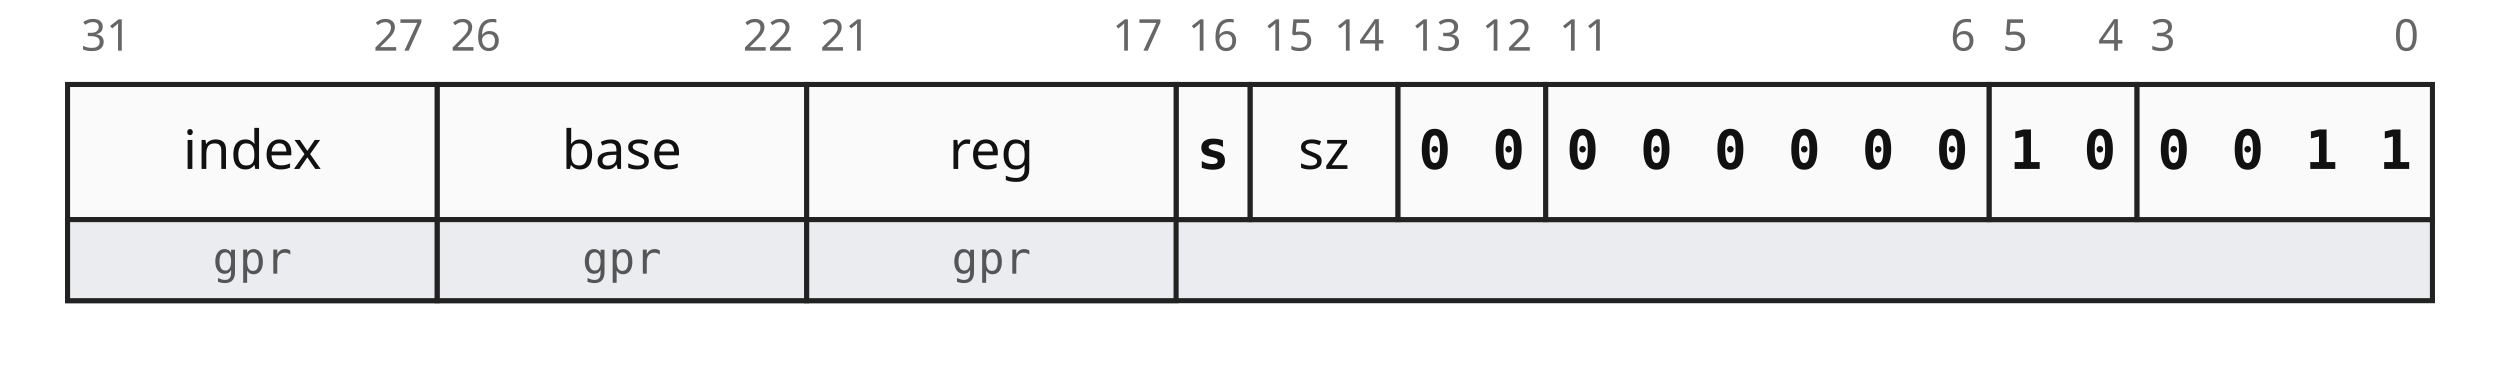
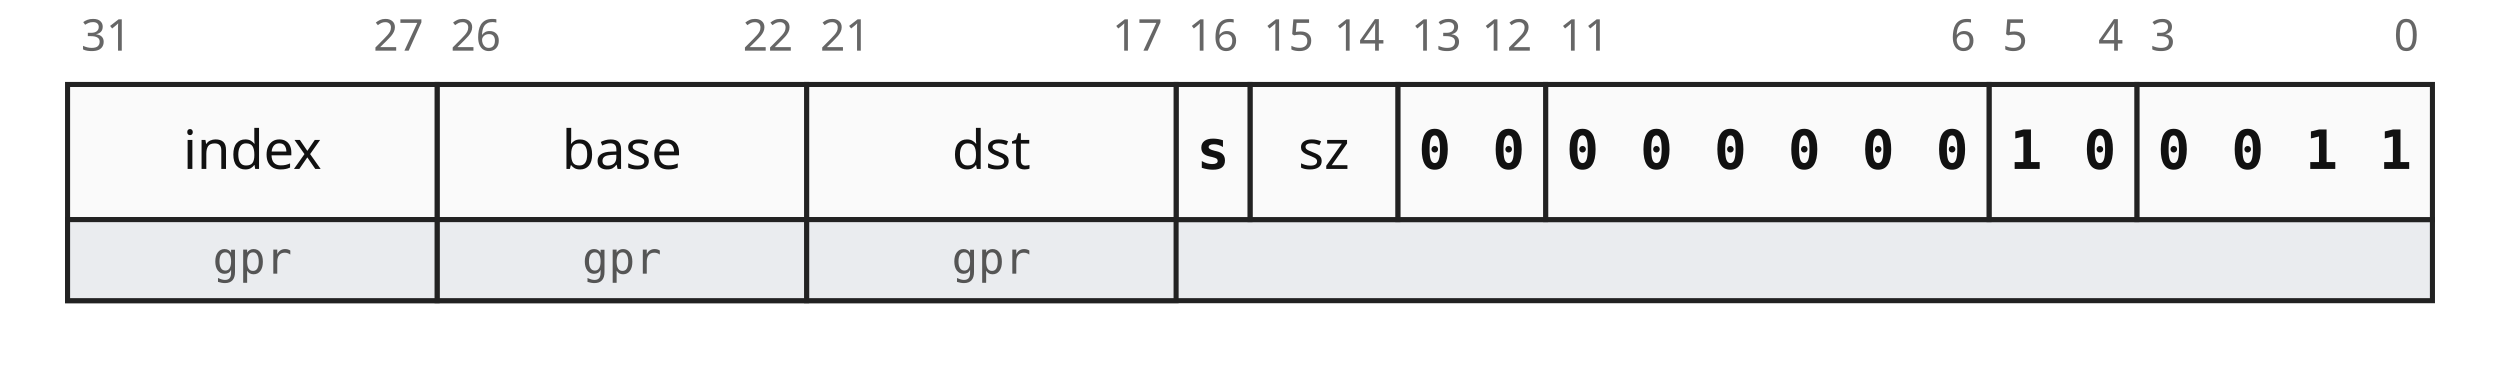
<svg xmlns="http://www.w3.org/2000/svg" width="100%" height="110" viewBox="-20 0 740 110">
  <style>
      /* Light Mode Styles */
      .bit-idx { font-family: sans-serif; font-size: 13px; fill: #666; }
      .content-fixed { font-family: monospace; font-size: 16px; font-weight: bold; text-anchor: middle; fill: #111; }
      .content-var { font-family: sans-serif; font-size: 16px; text-anchor: middle; fill: #111; }
      .field-type { font-family: monospace; font-size: 13px; text-anchor: middle; fill: #555; }
      
      .box-line { stroke: #222; stroke-width: 1.5; fill: #fafafa; }
      /* Second row background (slightly shaded) */
      .box-type { stroke: #222; stroke-width: 1.5; fill: #eaecef; } 
      
      /* Dark Mode Overrides */
      @media (prefers-color-scheme: dark) {
        .bit-idx { fill: #a0a0a0; }
        .content-fixed { fill: #e0e0e0; }
        .content-var { fill: #e0e0e0; }
        .field-type { fill: #a0a0a0; }
        
        .box-line { stroke: #a0a0a0; fill: #1e1e1e; }
        .box-type { stroke: #a0a0a0; fill: #2d3136; }
      }
    </style>
  <rect x="0" y="65" width="700" height="24" class="box-type" />
  <rect x="612.5" y="25" width="87.5" height="40" class="box-line" />
  <text x="616.5" y="15" text-anchor="start" class="bit-idx">3</text>
  <text x="696" y="15" text-anchor="end" class="bit-idx">0</text>
  <text x="623.438" y="50" class="content-fixed">0</text>
  <text x="645.312" y="50" class="content-fixed">0</text>
  <text x="667.188" y="50" class="content-fixed">1</text>
  <text x="689.062" y="50" class="content-fixed">1</text>
  <rect x="568.75" y="25" width="43.75" height="40" class="box-line" />
  <text x="572.75" y="15" text-anchor="start" class="bit-idx">5</text>
  <text x="608.5" y="15" text-anchor="end" class="bit-idx">4</text>
  <text x="579.688" y="50" class="content-fixed">1</text>
  <text x="601.562" y="50" class="content-fixed">0</text>
  <rect x="437.5" y="25" width="131.25" height="40" class="box-line" />
  <text x="441.5" y="15" text-anchor="start" class="bit-idx">11</text>
  <text x="564.75" y="15" text-anchor="end" class="bit-idx">6</text>
  <text x="448.438" y="50" class="content-fixed">0</text>
  <text x="470.312" y="50" class="content-fixed">0</text>
  <text x="492.188" y="50" class="content-fixed">0</text>
  <text x="514.062" y="50" class="content-fixed">0</text>
  <text x="535.938" y="50" class="content-fixed">0</text>
  <text x="557.812" y="50" class="content-fixed">0</text>
  <rect x="393.75" y="25" width="43.75" height="40" class="box-line" />
  <text x="397.75" y="15" text-anchor="start" class="bit-idx">13</text>
  <text x="433.5" y="15" text-anchor="end" class="bit-idx">12</text>
  <text x="404.688" y="50" class="content-fixed">0</text>
  <text x="426.562" y="50" class="content-fixed">0</text>
  <rect x="350" y="25" width="43.75" height="40" class="box-line" />
  <text x="354" y="15" text-anchor="start" class="bit-idx">15</text>
  <text x="389.75" y="15" text-anchor="end" class="bit-idx">14</text>
  <text x="371.875" y="50" class="content-var">sz</text>
  <rect x="328.125" y="25" width="21.875" height="40" class="box-line" />
  <text x="339.062" y="15" text-anchor="middle" class="bit-idx">16</text>
  <text x="339.062" y="50" class="content-fixed">s</text>
  <rect x="218.75" y="25" width="109.375" height="40" class="box-line" />
  <text x="222.75" y="15" text-anchor="start" class="bit-idx">21</text>
  <text x="324.125" y="15" text-anchor="end" class="bit-idx">17</text>
-   <text x="273.438" y="50" class="content-var">reg</text>
+   <text x="273.438" y="50" class="content-var">dst</text>
  <rect x="218.75" y="65" width="109.375" height="24" class="box-type" />
  <text x="273.438" y="81" class="field-type">gpr</text>
  <rect x="109.375" y="25" width="109.375" height="40" class="box-line" />
  <text x="113.375" y="15" text-anchor="start" class="bit-idx">26</text>
  <text x="214.75" y="15" text-anchor="end" class="bit-idx">22</text>
  <text x="164.062" y="50" class="content-var">base</text>
  <rect x="109.375" y="65" width="109.375" height="24" class="box-type" />
  <text x="164.062" y="81" class="field-type">gpr</text>
  <rect x="0" y="25" width="109.375" height="40" class="box-line" />
  <text x="4" y="15" text-anchor="start" class="bit-idx">31</text>
  <text x="105.375" y="15" text-anchor="end" class="bit-idx">27</text>
  <text x="54.688" y="50" class="content-var">index</text>
  <rect x="0" y="65" width="109.375" height="24" class="box-type" />
  <text x="54.688" y="81" class="field-type">gpr</text>
</svg>
